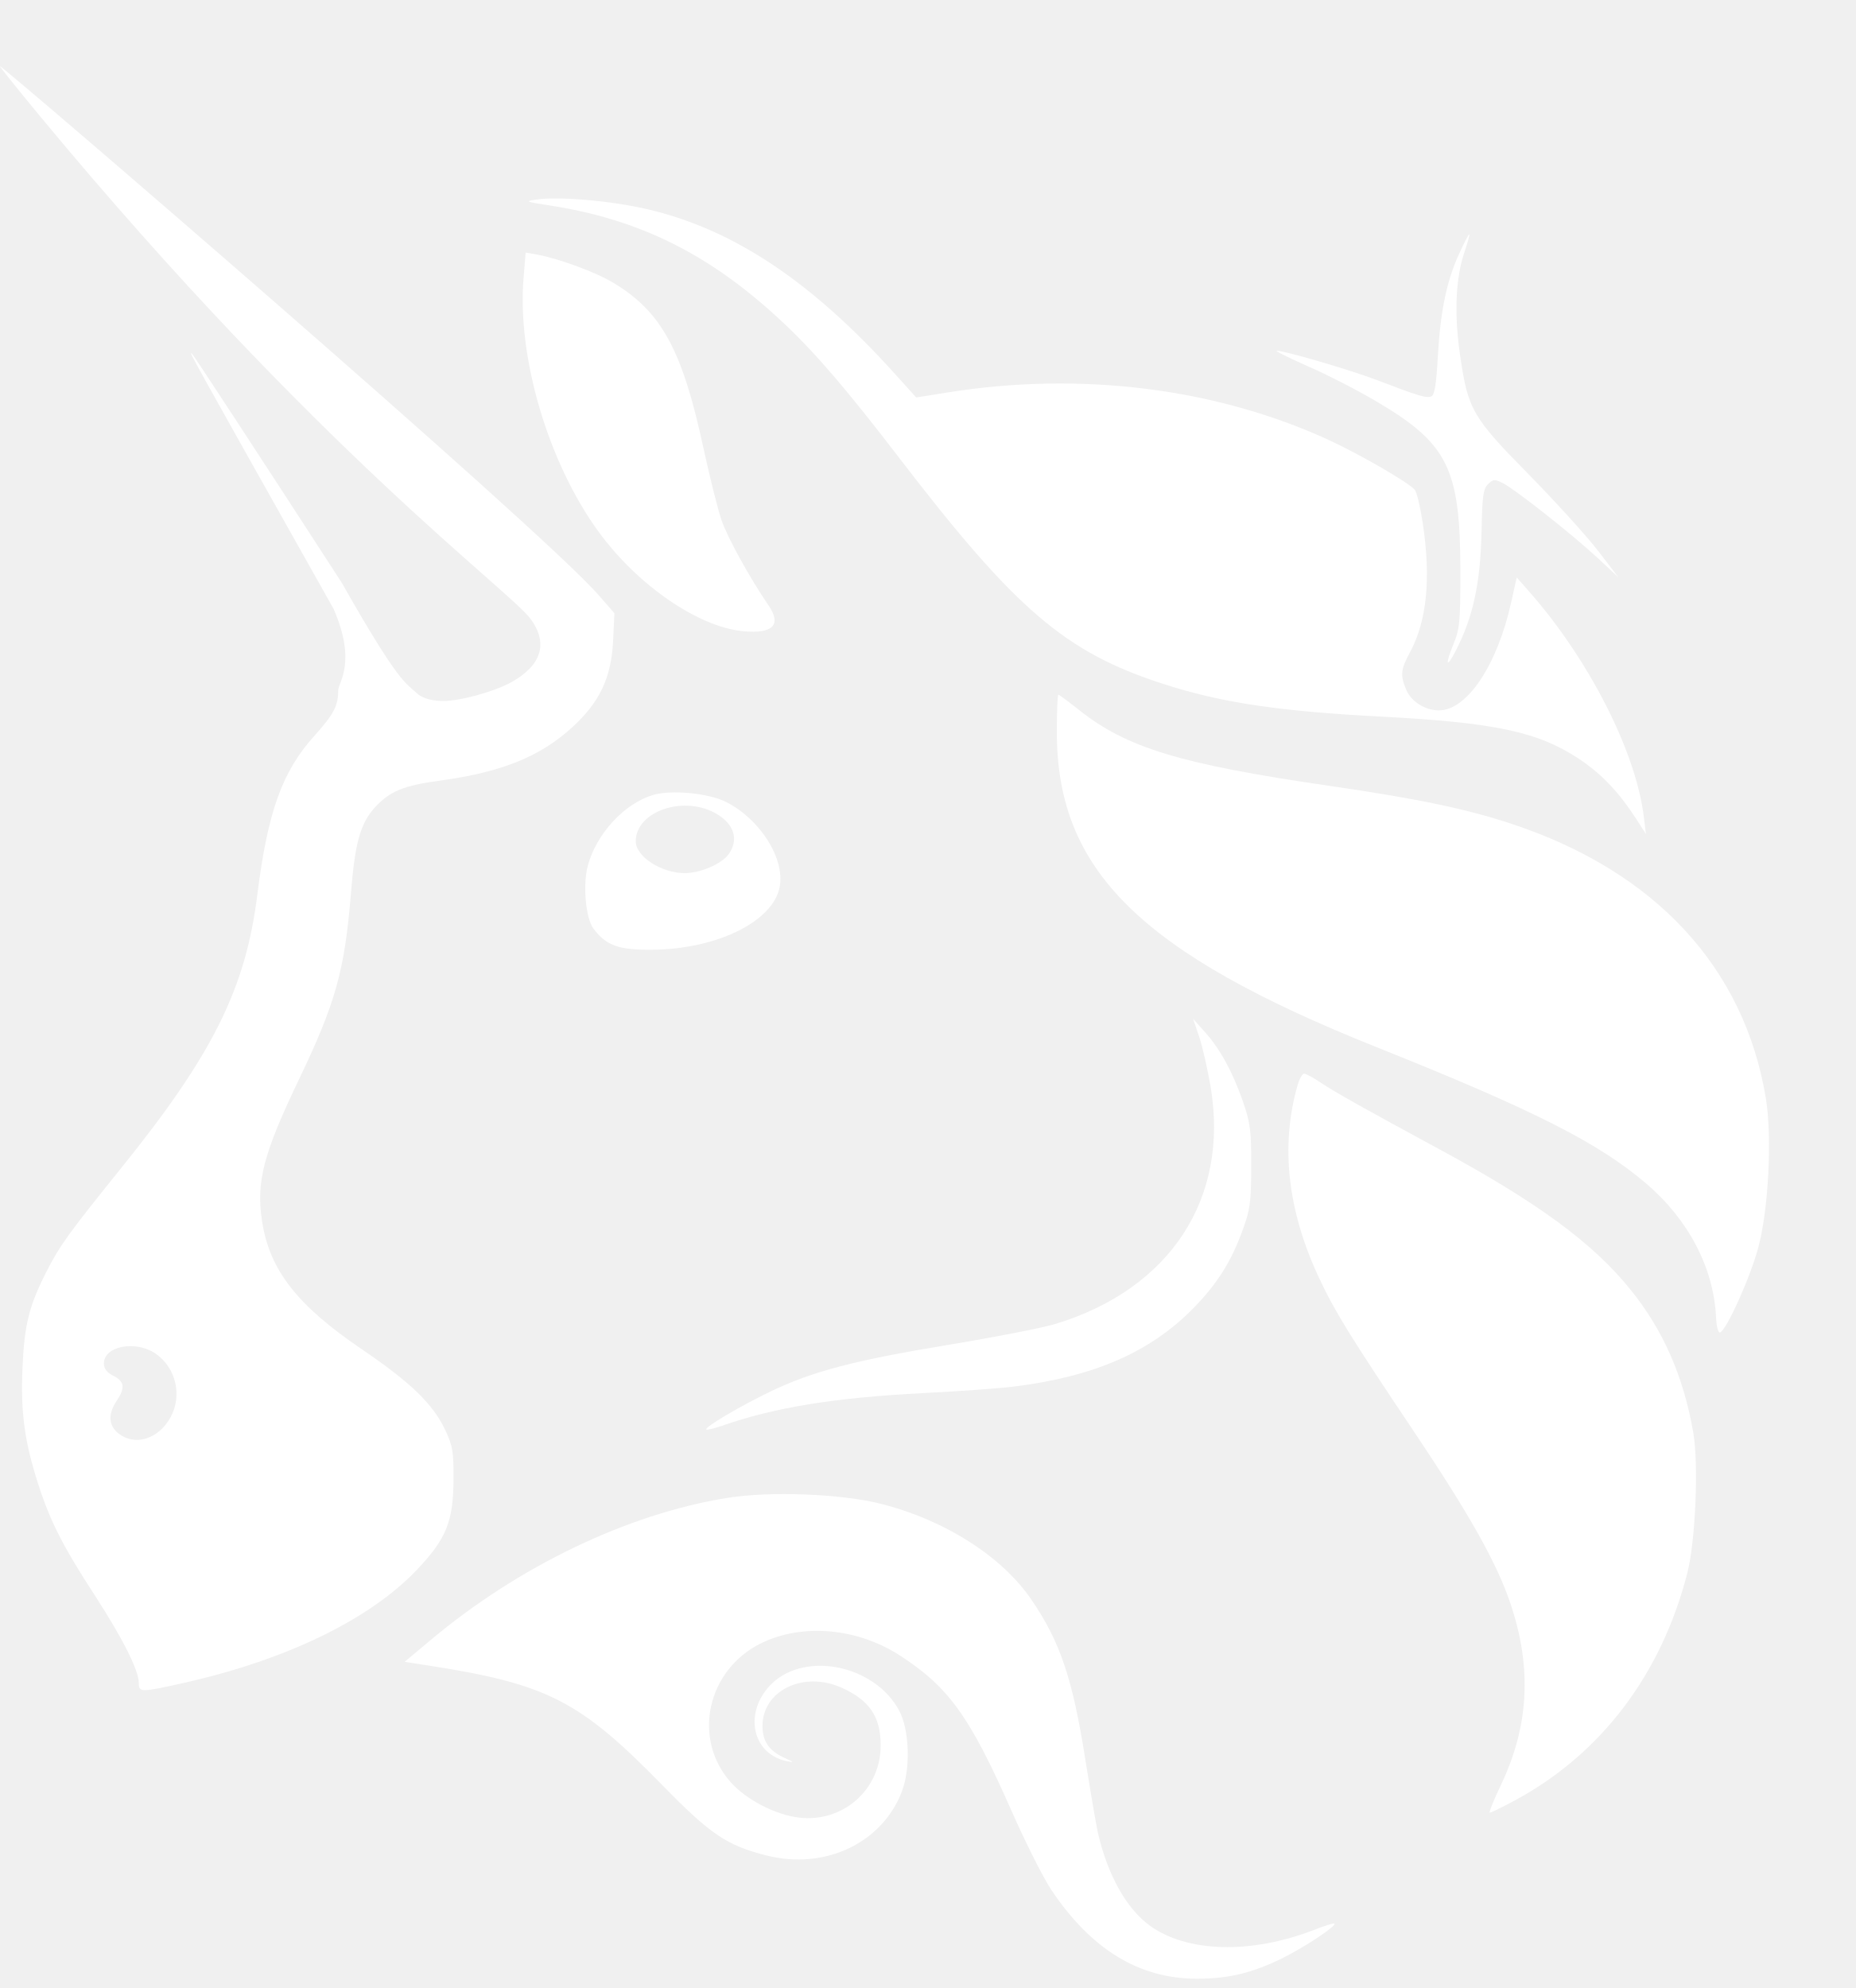
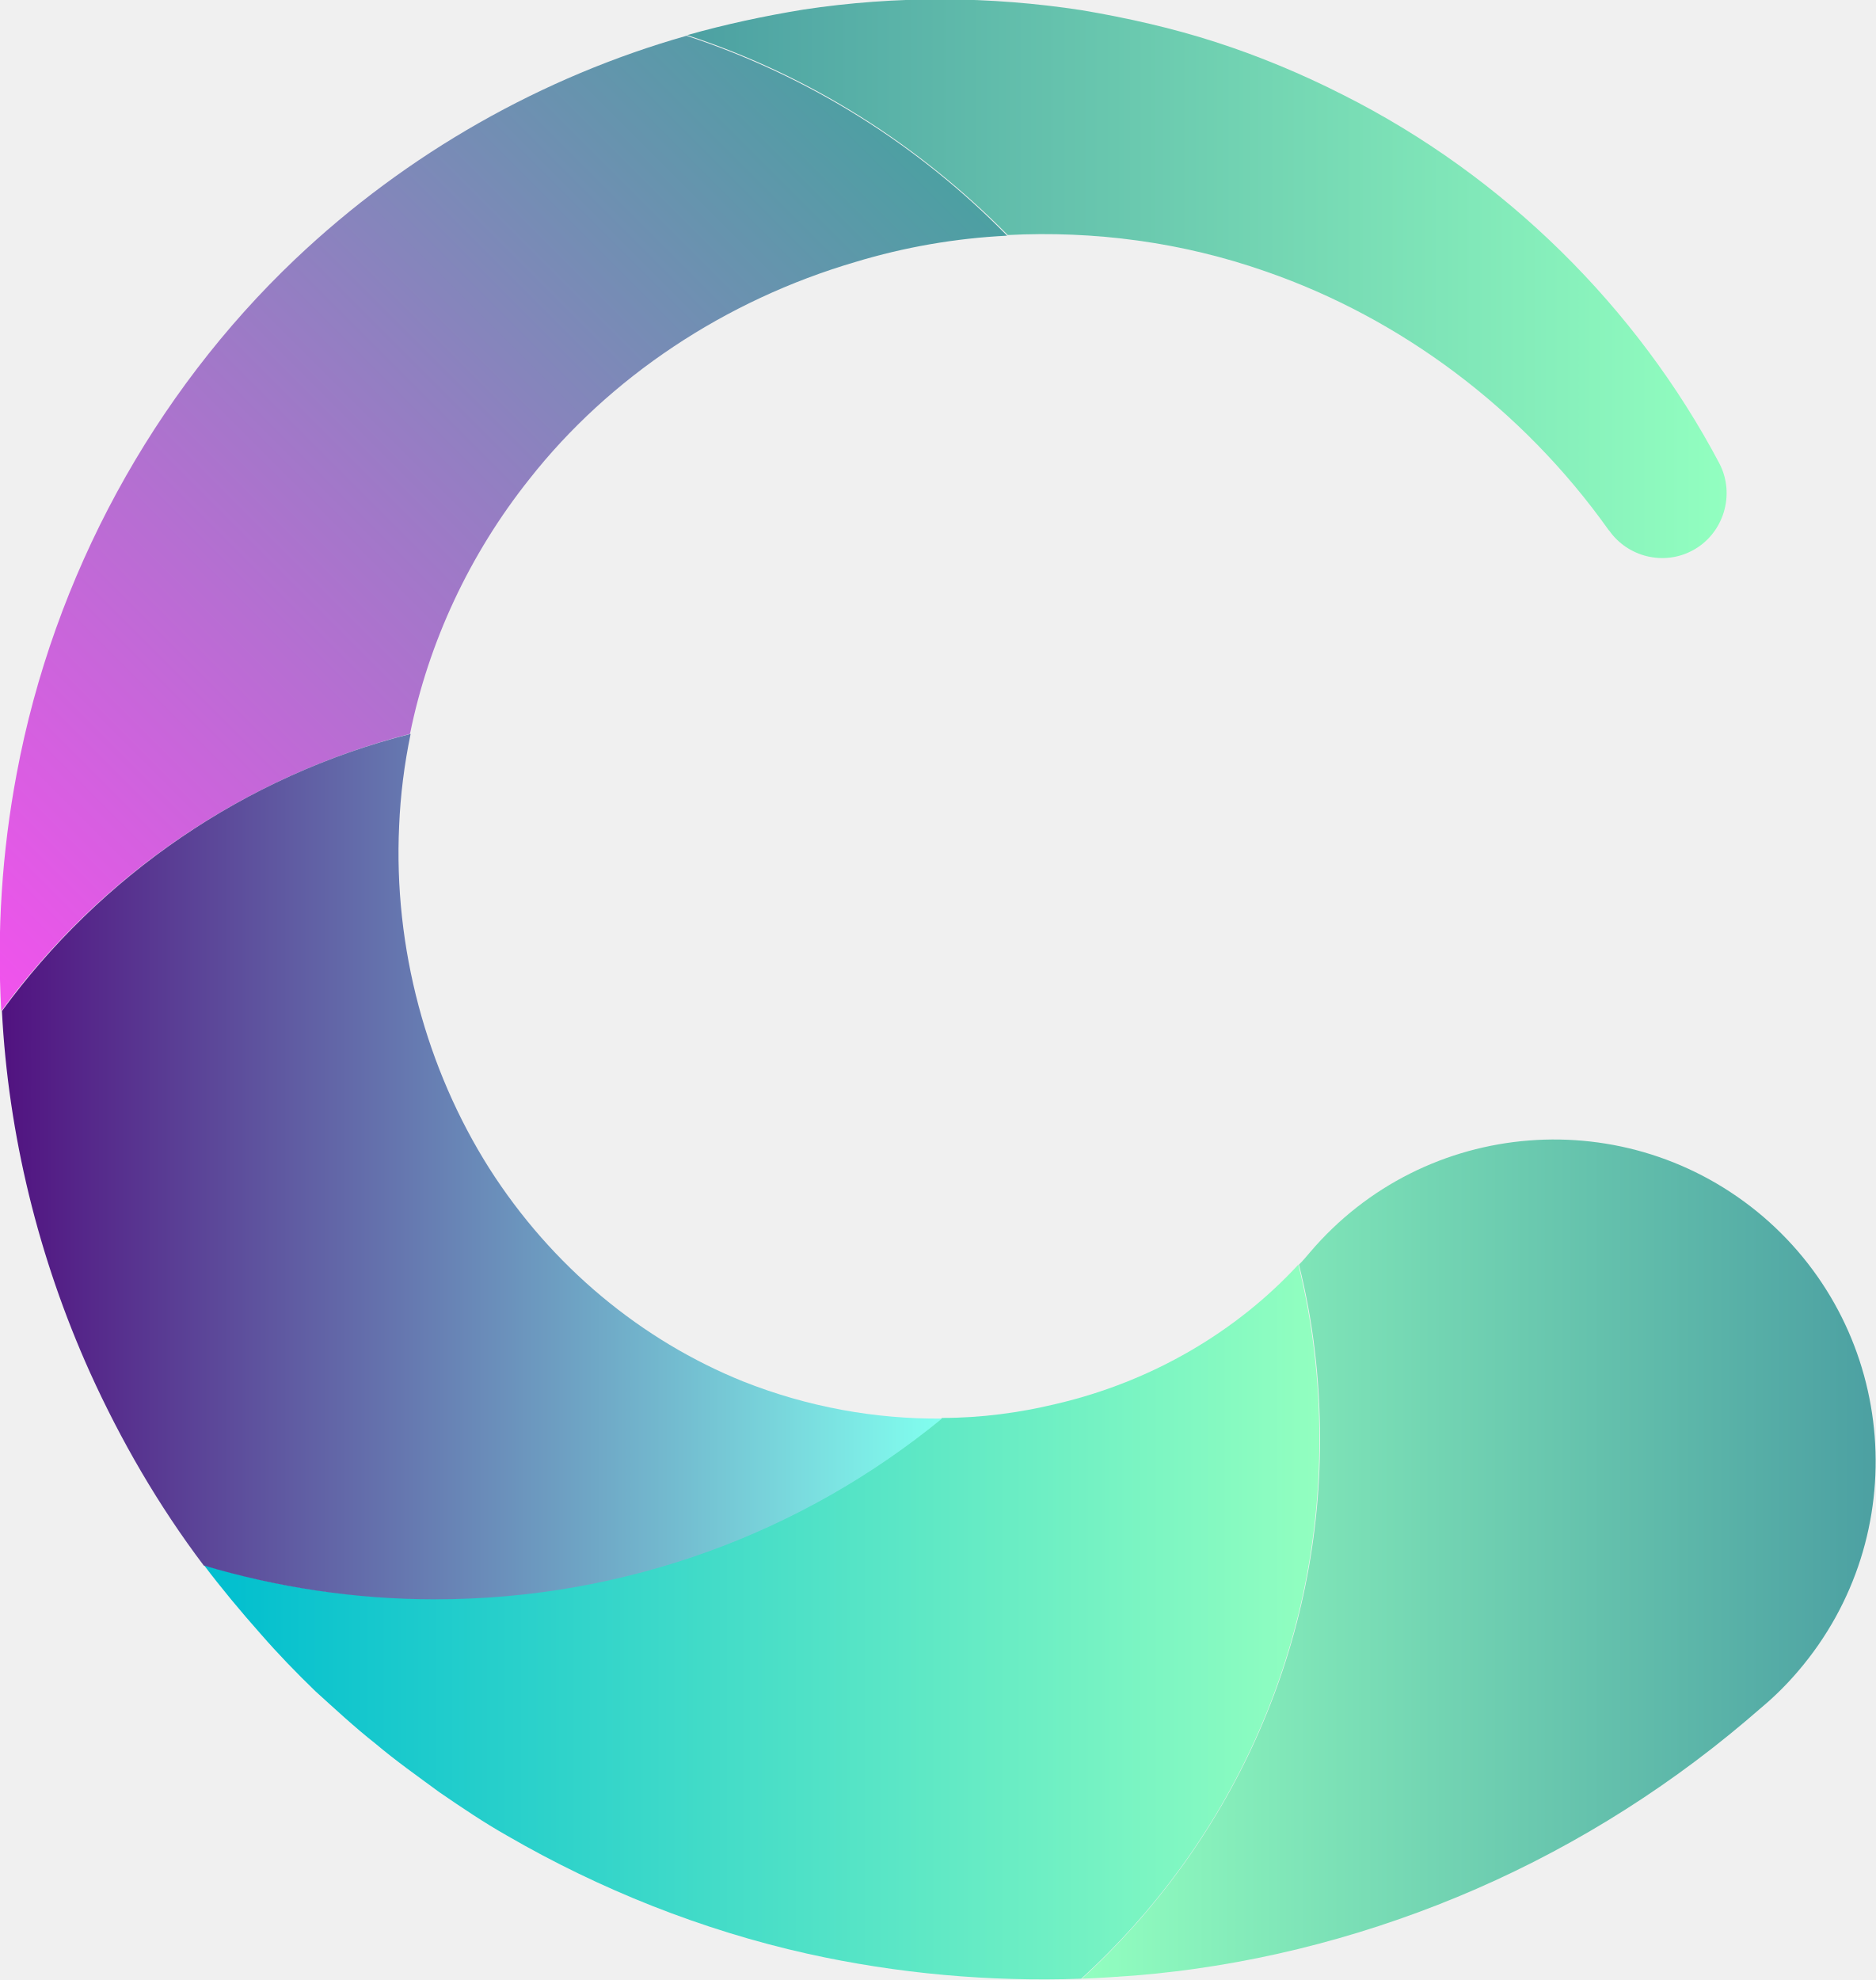
- <svg xmlns="http://www.w3.org/2000/svg" width="14" height="15" viewBox="0 0 14 15" fill="none">
-   <path d="M4.152 1.551C3.964 1.522 3.956 1.519 4.045 1.506C4.214 1.48 4.615 1.515 4.891 1.58C5.535 1.732 6.121 2.122 6.747 2.815L6.913 2.999L7.151 2.961C8.153 2.801 9.172 2.928 10.024 3.319C10.259 3.427 10.629 3.641 10.675 3.696C10.69 3.714 10.717 3.827 10.735 3.947C10.798 4.365 10.767 4.684 10.638 4.923C10.568 5.053 10.564 5.094 10.611 5.206C10.649 5.294 10.753 5.36 10.857 5.36C11.069 5.36 11.297 5.019 11.402 4.546L11.444 4.357L11.527 4.451C11.983 4.965 12.342 5.665 12.403 6.163L12.419 6.293L12.343 6.175C12.211 5.972 12.078 5.833 11.908 5.722C11.602 5.521 11.279 5.452 10.422 5.407C9.648 5.367 9.21 5.301 8.776 5.16C8.037 4.921 7.665 4.602 6.787 3.458C6.397 2.949 6.157 2.668 5.917 2.442C5.372 1.927 4.837 1.657 4.152 1.551Z" fill="white" />
-   <path d="M10.849 2.686C10.869 2.346 10.915 2.121 11.009 1.916C11.046 1.835 11.08 1.768 11.086 1.768C11.091 1.768 11.075 1.828 11.05 1.901C10.982 2.101 10.971 2.373 11.018 2.69C11.077 3.092 11.111 3.15 11.539 3.584C11.739 3.788 11.972 4.045 12.057 4.155L12.211 4.356L12.057 4.212C11.869 4.037 11.436 3.695 11.341 3.646C11.277 3.614 11.267 3.614 11.228 3.653C11.191 3.689 11.184 3.743 11.179 3.999C11.171 4.398 11.116 4.654 10.984 4.91C10.913 5.048 10.902 5.019 10.966 4.862C11.014 4.746 11.019 4.694 11.019 4.308C11.018 3.533 10.925 3.346 10.382 3.027C10.245 2.946 10.018 2.829 9.878 2.768C9.739 2.706 9.628 2.652 9.632 2.648C9.647 2.633 10.177 2.787 10.39 2.868C10.708 2.99 10.76 3.005 10.799 2.991C10.824 2.981 10.837 2.906 10.849 2.686Z" fill="white" />
-   <path d="M4.517 4.013C4.136 3.491 3.899 2.69 3.951 2.091L3.966 1.906L4.053 1.921C4.217 1.951 4.498 2.055 4.63 2.135C4.991 2.353 5.148 2.64 5.307 3.378C5.354 3.594 5.415 3.839 5.443 3.922C5.488 4.055 5.66 4.366 5.799 4.568C5.899 4.714 5.833 4.783 5.611 4.763C5.272 4.733 4.813 4.418 4.517 4.013Z" fill="white" />
-   <path d="M10.386 7.901C8.602 7.187 7.974 6.567 7.974 5.522C7.974 5.368 7.979 5.242 7.986 5.242C7.992 5.242 8.061 5.293 8.139 5.355C8.501 5.643 8.906 5.766 10.027 5.929C10.688 6.025 11.059 6.102 11.402 6.215C12.49 6.574 13.164 7.302 13.325 8.294C13.371 8.583 13.344 9.123 13.268 9.408C13.209 9.633 13.026 10.039 12.978 10.054C12.964 10.059 12.951 10.008 12.948 9.938C12.93 9.566 12.74 9.203 12.422 8.931C12.06 8.622 11.575 8.376 10.386 7.901Z" fill="white" />
-   <path d="M9.134 8.197C9.111 8.065 9.073 7.896 9.048 7.822L9.002 7.687L9.087 7.782C9.204 7.912 9.296 8.079 9.375 8.302C9.434 8.472 9.441 8.522 9.441 8.798C9.44 9.069 9.433 9.126 9.377 9.279C9.29 9.52 9.182 9.69 9.001 9.874C8.675 10.204 8.256 10.386 7.651 10.462C7.546 10.475 7.24 10.497 6.971 10.511C6.292 10.546 5.845 10.619 5.444 10.759C5.386 10.779 5.335 10.791 5.329 10.786C5.313 10.77 5.587 10.608 5.812 10.5C6.13 10.347 6.447 10.264 7.157 10.147C7.508 10.089 7.87 10.018 7.962 9.99C8.83 9.726 9.277 9.043 9.134 8.197Z" fill="white" />
-   <path d="M9.952 9.641C9.715 9.135 9.66 8.646 9.79 8.19C9.804 8.141 9.826 8.101 9.84 8.101C9.853 8.101 9.909 8.131 9.964 8.168C10.073 8.241 10.292 8.364 10.876 8.68C11.604 9.075 12.02 9.38 12.302 9.73C12.549 10.035 12.702 10.384 12.776 10.808C12.818 11.049 12.793 11.628 12.731 11.87C12.535 12.634 12.08 13.234 11.431 13.584C11.336 13.635 11.251 13.677 11.241 13.677C11.232 13.678 11.267 13.59 11.318 13.483C11.537 13.029 11.562 12.588 11.396 12.097C11.295 11.796 11.089 11.429 10.673 10.808C10.189 10.087 10.071 9.895 9.952 9.641Z" fill="white" />
-   <path d="M3.25 12.374C3.913 11.818 4.736 11.423 5.487 11.302C5.81 11.25 6.349 11.271 6.648 11.347C7.128 11.469 7.558 11.742 7.781 12.068C7.999 12.387 8.093 12.664 8.19 13.282C8.229 13.525 8.271 13.77 8.283 13.825C8.356 14.145 8.499 14.401 8.675 14.529C8.956 14.733 9.439 14.746 9.914 14.562C9.994 14.53 10.064 14.509 10.069 14.514C10.086 14.531 9.847 14.69 9.678 14.774C9.451 14.886 9.271 14.93 9.031 14.93C8.596 14.93 8.235 14.71 7.934 14.262C7.874 14.173 7.741 13.909 7.637 13.674C7.319 12.953 7.162 12.733 6.793 12.493C6.471 12.283 6.056 12.246 5.744 12.398C5.335 12.598 5.22 13.118 5.514 13.448C5.631 13.579 5.848 13.692 6.026 13.714C6.359 13.755 6.645 13.504 6.645 13.17C6.645 12.953 6.561 12.829 6.35 12.734C6.061 12.605 5.752 12.756 5.753 13.025C5.754 13.14 5.804 13.212 5.92 13.264C5.994 13.298 5.996 13.3 5.935 13.288C5.671 13.233 5.609 12.916 5.821 12.706C6.077 12.454 6.605 12.565 6.786 12.91C6.862 13.055 6.871 13.343 6.805 13.517C6.656 13.907 6.223 14.112 5.783 14C5.484 13.924 5.362 13.842 5.001 13.473C4.374 12.831 4.131 12.706 3.227 12.566L3.053 12.539L3.25 12.374Z" fill="white" />
-   <path fill-rule="evenodd" clip-rule="evenodd" d="M0.308 0.884C2.402 3.41 3.845 4.452 4.005 4.672C4.137 4.854 4.087 5.018 3.861 5.146C3.735 5.217 3.475 5.289 3.346 5.289C3.199 5.289 3.148 5.233 3.148 5.233C3.063 5.153 3.015 5.167 2.578 4.396C1.972 3.46 1.464 2.684 1.45 2.671C1.418 2.641 1.419 2.642 2.517 4.594C2.694 5.001 2.552 5.15 2.552 5.208C2.552 5.326 2.519 5.388 2.373 5.551C2.129 5.821 2.02 6.125 1.941 6.754C1.853 7.459 1.605 7.957 0.917 8.81C0.515 9.309 0.449 9.4 0.347 9.602C0.219 9.855 0.184 9.997 0.17 10.316C0.155 10.655 0.184 10.873 0.288 11.197C0.379 11.48 0.474 11.666 0.717 12.04C0.926 12.363 1.047 12.603 1.047 12.697C1.047 12.771 1.061 12.771 1.386 12.698C2.163 12.524 2.794 12.217 3.149 11.841C3.369 11.608 3.42 11.48 3.422 11.161C3.423 10.953 3.416 10.909 3.359 10.789C3.267 10.594 3.099 10.431 2.728 10.179C2.243 9.85 2.035 9.584 1.978 9.219C1.931 8.919 1.986 8.708 2.254 8.148C2.532 7.569 2.601 7.322 2.648 6.739C2.678 6.362 2.719 6.213 2.828 6.093C2.942 5.969 3.044 5.927 3.326 5.889C3.785 5.826 4.077 5.708 4.317 5.488C4.525 5.298 4.612 5.114 4.626 4.837L4.636 4.627L4.519 4.493C4.098 4.004 0.026 0.5 0 0.5C-0.005 0.5 0.133 0.673 0.308 0.884ZM1.284 10.699C1.379 10.531 1.328 10.316 1.169 10.21C1.018 10.111 0.784 10.158 0.784 10.287C0.784 10.327 0.806 10.356 0.856 10.381C0.94 10.424 0.946 10.472 0.88 10.57C0.813 10.67 0.819 10.757 0.895 10.817C1.018 10.912 1.192 10.86 1.284 10.699Z" fill="white" />
-   <path fill-rule="evenodd" clip-rule="evenodd" d="M4.925 5.999C4.71 6.064 4.501 6.291 4.436 6.529C4.396 6.674 4.419 6.929 4.478 7.007C4.574 7.134 4.666 7.168 4.917 7.166C5.407 7.163 5.833 6.954 5.883 6.692C5.923 6.478 5.736 6.181 5.478 6.051C5.345 5.984 5.062 5.957 4.925 5.999ZM5.499 6.444C5.574 6.337 5.541 6.222 5.412 6.144C5.168 5.995 4.797 6.118 4.797 6.348C4.797 6.463 4.99 6.588 5.167 6.588C5.285 6.588 5.446 6.518 5.499 6.444Z" fill="white" />
+ <svg xmlns="http://www.w3.org/2000/svg" version="1.1" id="Layer_1" x="0px" y="0px" viewBox="0 0 293.7 310" style="enable-background:new 0 0 293.7 310;" xml:space="preserve">
+   <style type="text/css">
+ 	.st0{fill:url(#SVGID_1_);}
+ 	.st1{fill:url(#SVGID_2_);}
+ 	.st2{fill:url(#SVGID_3_);}
+ 	.st3{fill:url(#SVGID_4_);}
+ 	.st4{fill:url(#SVGID_5_);}
+ </style>
+   <g>
+     <linearGradient id="SVGID_1_" gradientUnits="userSpaceOnUse" x1="169.269" y1="67.822" x2="293.709" y2="67.822" gradientTransform="matrix(1 0 0 -1 0 311.9563)">
+       <stop offset="1.887480e-07" style="stop-color:#92FFC0" />
+       <stop offset="1" style="stop-color:#4CA0A2" />
+     </linearGradient>
+     <path class="st0" d="M276.1,190.5c21.1,18.1,23.6,49.9,5.5,71.1c-1.7,2-3.6,3.9-5.5,5.5l-2.8,2.4c-13.6,11.5-28.9,20.8-45.1,27.5   c-16.2,6.7-33.3,10.9-50.5,12.3c-2.8,0.2-5.6,0.4-8.3,0.5c22.9-20.9,37.3-51,37.3-84.4c0-9.5-1.1-18.7-3.3-27.4   c0.6-0.6,1.2-1.3,1.7-1.9C223.1,174.9,254.9,172.4,276.1,190.5z" />
+     <linearGradient id="SVGID_2_" gradientUnits="userSpaceOnUse" x1="107.508" y1="268.256" x2="270.327" y2="268.256" gradientTransform="matrix(1 0 0 -1 0 311.9563)">
+       <stop offset="0" style="stop-color:#4CA0A2" />
+       <stop offset="1" style="stop-color:#92FFC0" />
+     </linearGradient>
+     <path class="st1" d="M269.2,72.5c2.6,4.9,0.7,11.1-4.2,13.7c-4.5,2.4-10.1,1-13-3.1l-0.1-0.1c-13.5-19-32.6-33.2-53.7-40.5   c-13.1-4.6-26.9-6.4-40.4-5.7c-13.9-14.1-31-25-50.2-31.3c6-1.7,12.1-3,18.2-4c14.5-2.2,29.3-2.1,43.6,0.1c7.1,1.2,14.2,2.8,21,5   c6.8,2.2,13.5,5,19.8,8.2C235.7,27.6,256.4,48.3,269.2,72.5z" />
+     <linearGradient id="SVGID_3_" gradientUnits="userSpaceOnUse" x1="31.879" y1="57.992" x2="206.609" y2="57.992" gradientTransform="matrix(1 0 0 -1 0 311.9563)">
+       <stop offset="0" style="stop-color:#00BECF" />
+       <stop offset="1" style="stop-color:#92FFC0" />
+     </linearGradient>
+     <path class="st2" d="M203.3,198c2.2,8.8,3.3,18,3.3,27.4c0,33.5-14.4,63.6-37.3,84.4c-14.4,0.5-28.8-0.8-42.8-3.9   c-16.6-3.7-32.6-10.1-47.1-18.5c-3.7-2.1-7.1-4.4-10.6-6.8c-3.4-2.5-6.8-4.9-10-7.6c-3.3-2.6-6.3-5.4-9.4-8.2c-3-2.9-5.9-5.9-8.6-9   c-3.1-3.5-6.1-7.1-8.9-10.8c11.5,3.5,23.6,5.3,36.2,5.3c30.1,0,57.8-10.6,79.4-28.3c6.1,0,12.1-0.8,17.9-2.2   C180.4,216.3,193.6,208.5,203.3,198z" />
+     <linearGradient id="SVGID_4_" gradientUnits="userSpaceOnUse" x1="-8.672" y1="162.579" x2="130.772" y2="302.023" gradientTransform="matrix(1 0 0 -1 0 311.9563)">
+       <stop offset="1.887480e-07" style="stop-color:#F252ED" />
+       <stop offset="1" style="stop-color:#4CA0A2" />
+     </linearGradient>
+     <path class="st3" d="M107.5,5.6c19.2,6.3,36.4,17.2,50.2,31.3c-8.1,0.4-16.1,1.8-23.7,4.1c-20.5,6-38.6,18.1-51.1,34   c-9.4,11.8-15.8,25.6-18.7,39.9c-26.1,6.7-48.6,22.3-64,43.4c-0.7-12.4,0.1-24.9,2.4-37.1c5.8-31.1,21.5-59.6,43.6-80.6   C63.8,23.9,85,12,107.5,5.6z" />
+     <linearGradient id="SVGID_5_" gradientUnits="userSpaceOnUse" x1="0.239" y1="129.308" x2="147.559" y2="129.308" gradientTransform="matrix(1 0 0 -1 0 311.9563)">
+       <stop offset="0" style="stop-color:#511280" />
+       <stop offset="1" style="stop-color:#81FFEF" />
+     </linearGradient>
+     <path class="st4" d="M116.4,216.3c10.1,4,20.7,5.9,31.1,5.8c-21.6,17.7-49.3,28.3-79.4,28.3c-12.6,0-24.8-1.9-36.2-5.3   c-7.1-9.4-13-19.6-17.8-30.2c-8.1-18-12.8-37.3-13.8-56.6c15.4-21.1,37.9-36.8,64-43.4c-1,4.8-1.6,9.6-1.8,14.4   c-0.9,19.1,4.3,38.1,14.1,53.6C86.4,198.3,100.5,209.9,116.4,216.3z" />
+   </g>
</svg>
